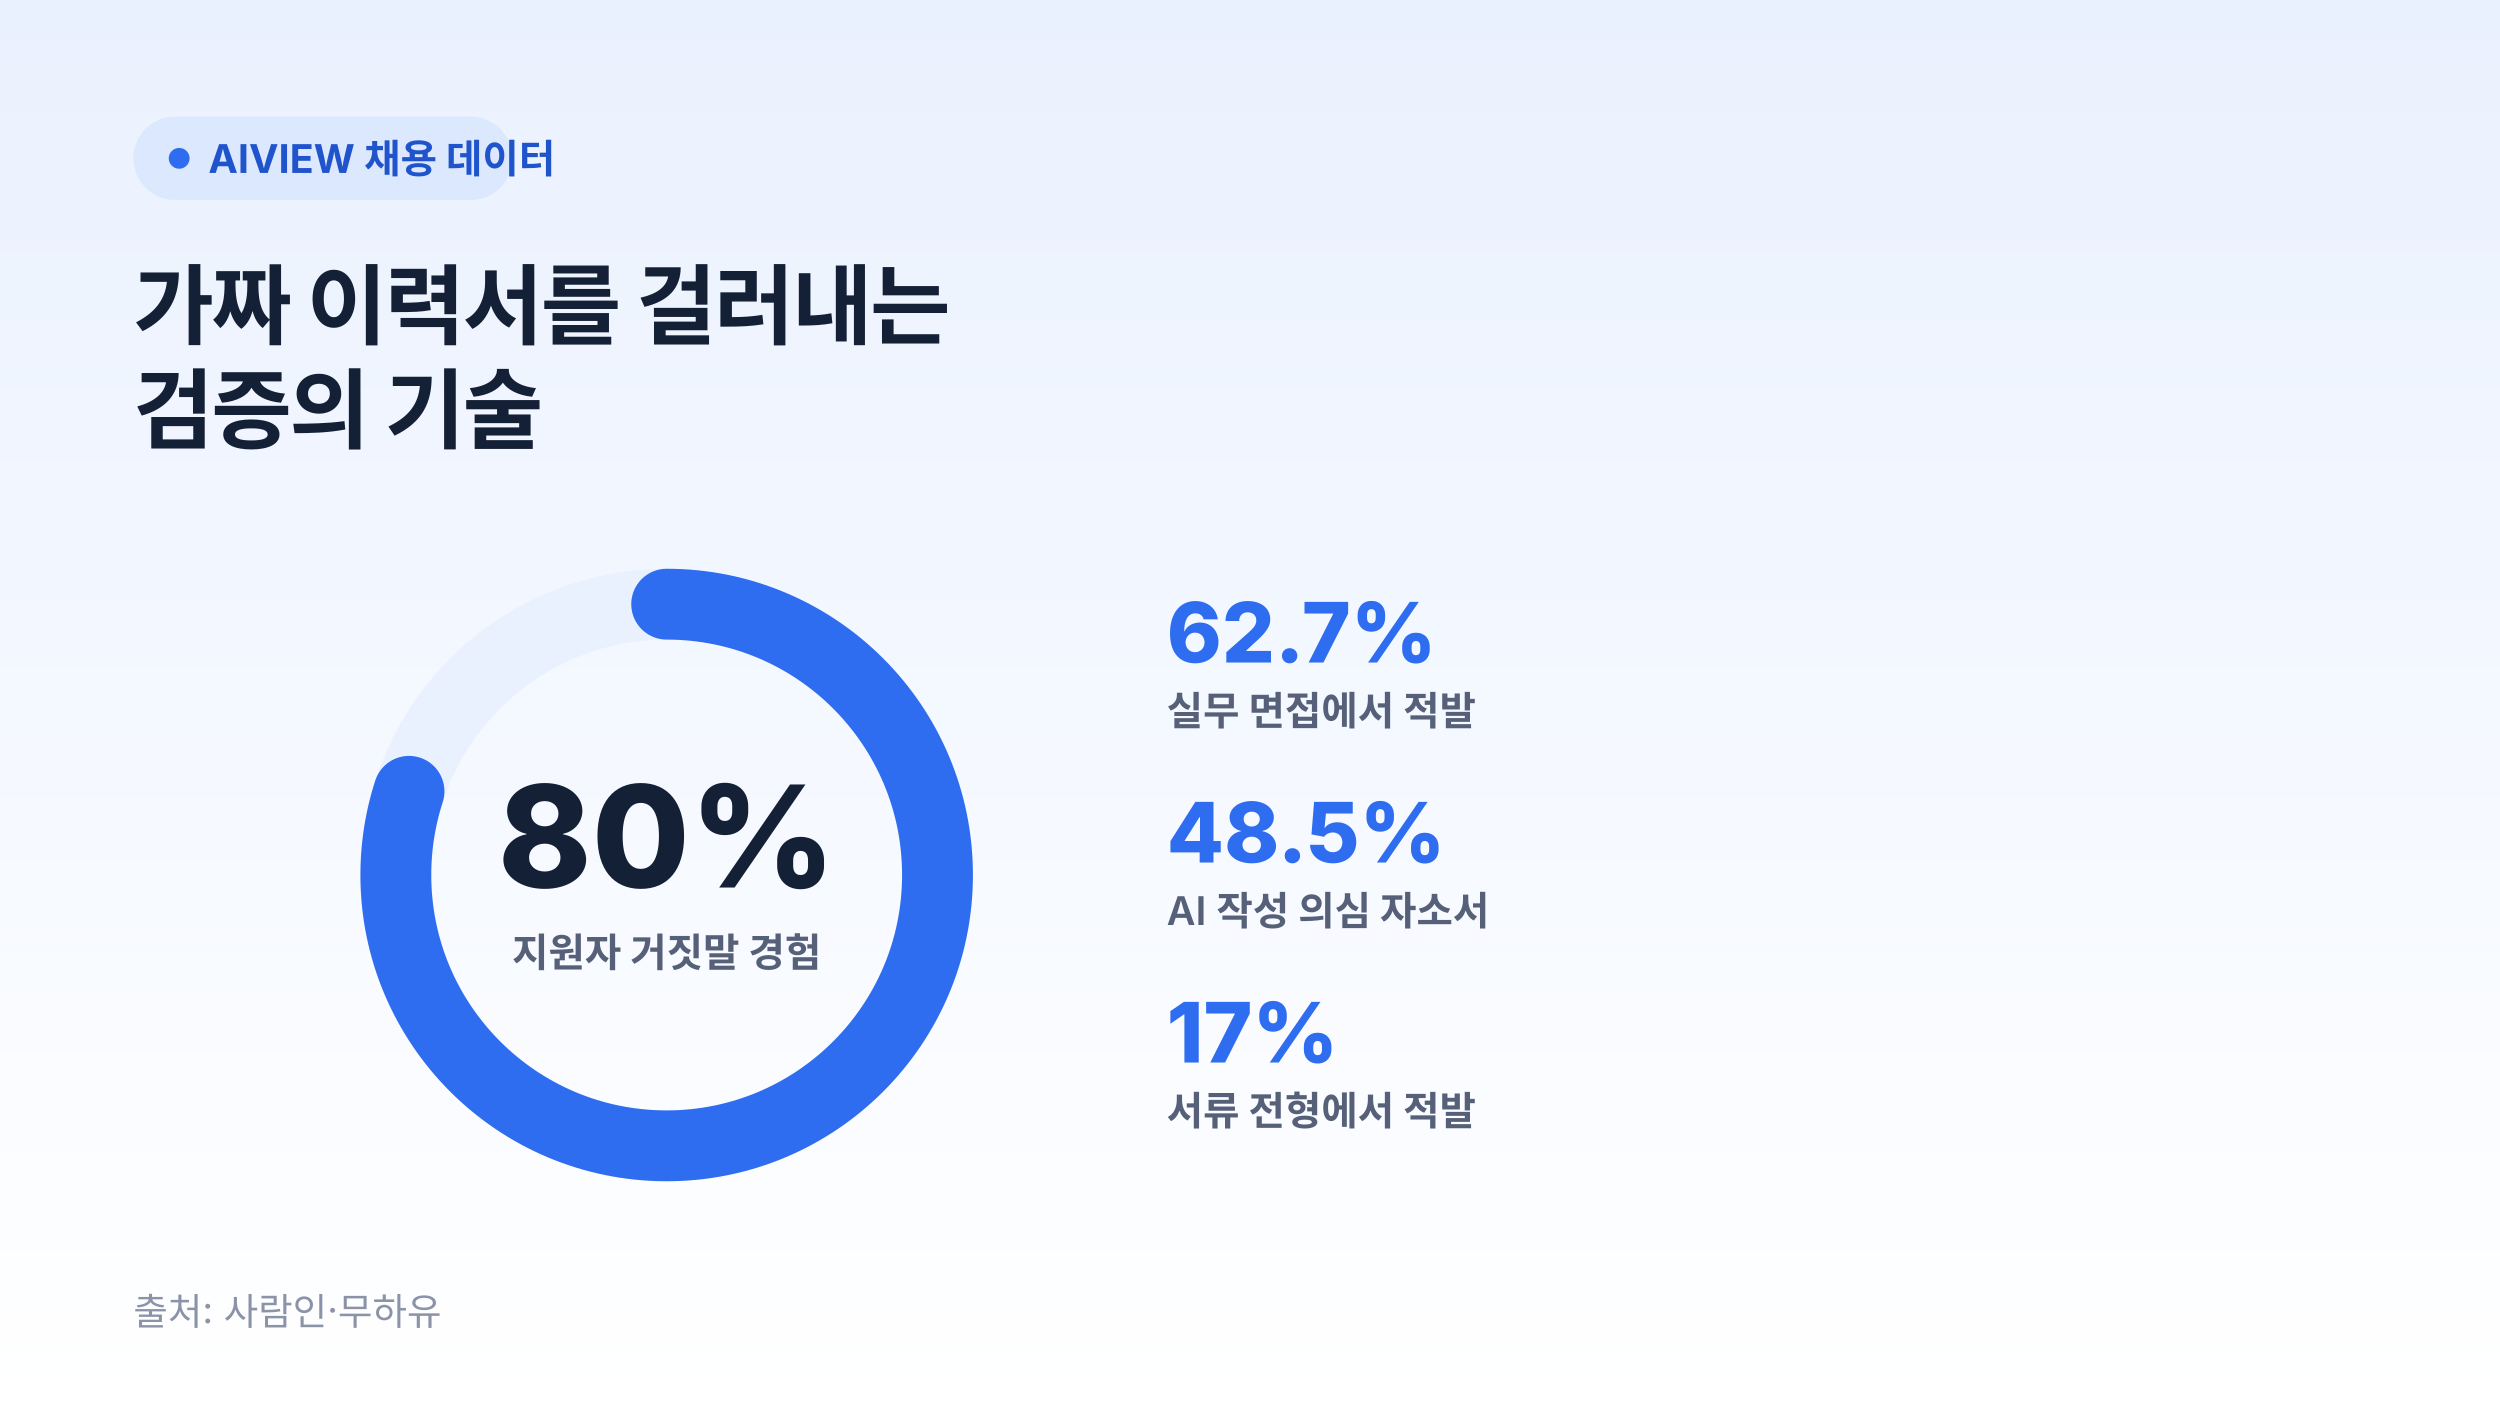
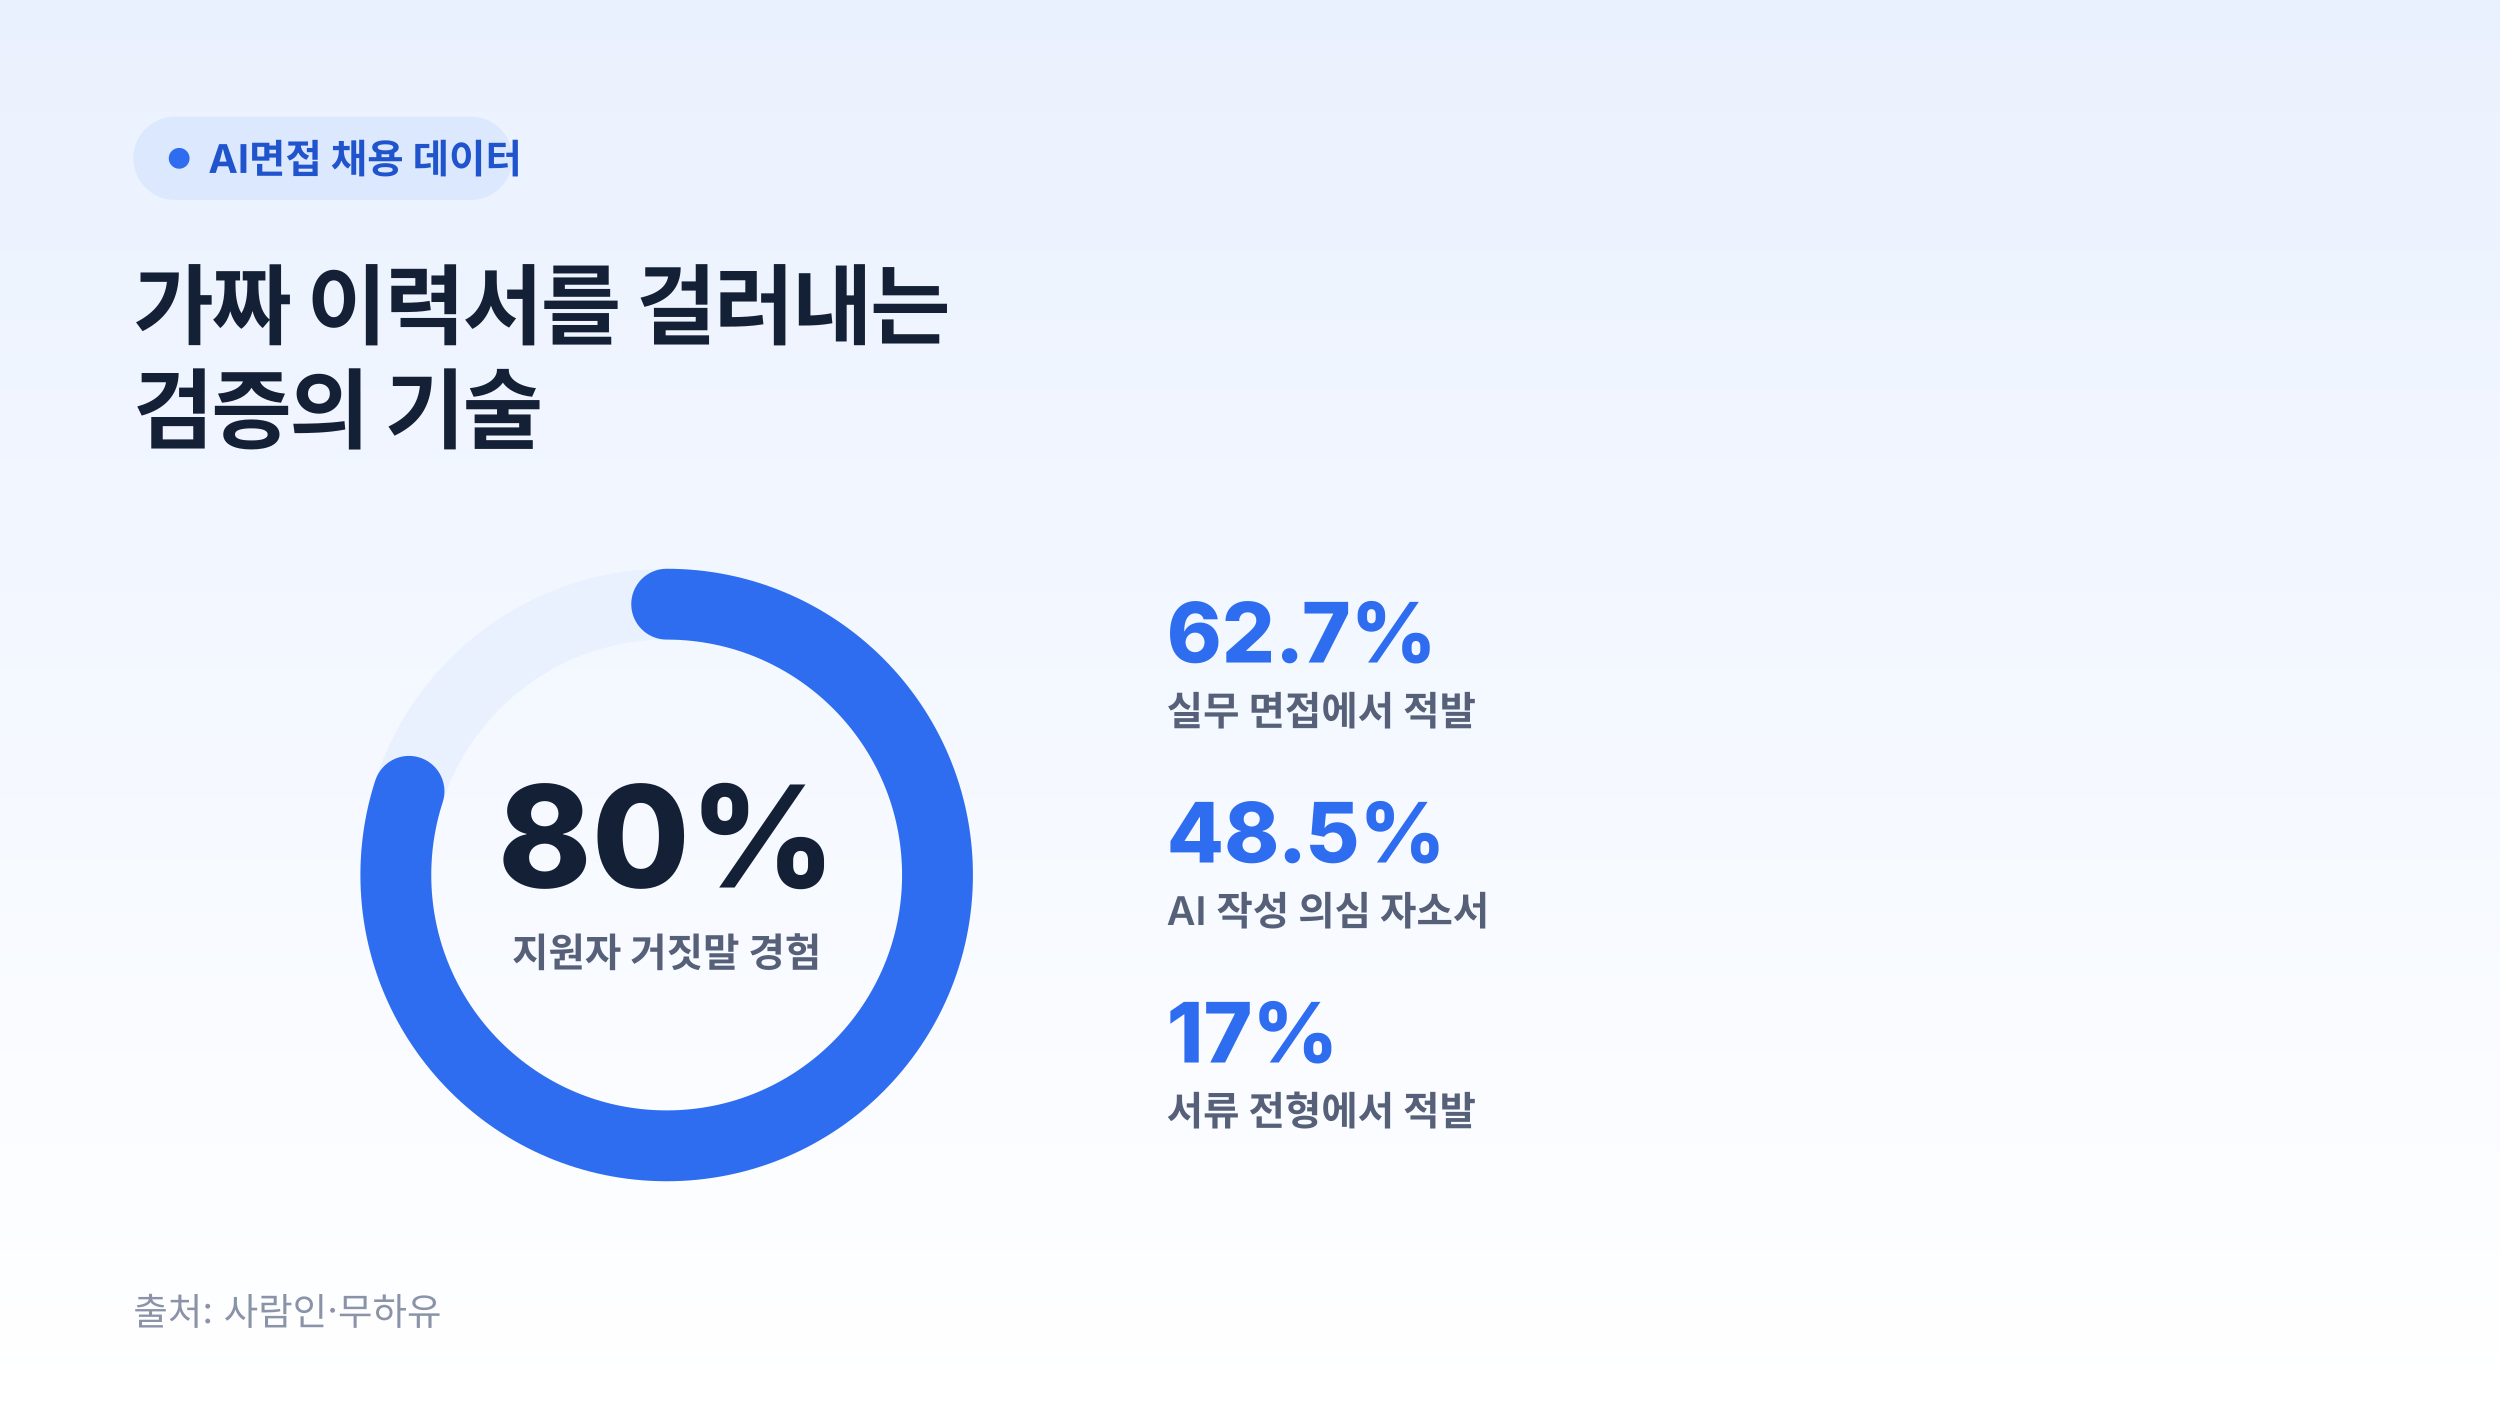
<svg xmlns="http://www.w3.org/2000/svg" viewBox="0 0 1200 675" font-family="Pretendard, 'Apple SD Gothic Neo', -apple-system, BlinkMacSystemFont, sans-serif">
  <defs>
    <linearGradient id="bg" x1="0" y1="0" x2="0" y2="1">
      <stop offset="0" stop-color="#EAF1FE" />
      <stop offset="0.5" stop-color="#F4F8FF" />
      <stop offset="1" stop-color="#FFFFFF" />
    </linearGradient>
    <linearGradient id="bar" x1="0" y1="0" x2="1" y2="0">
      <stop offset="0" stop-color="#2E6CF0" />
      <stop offset="1" stop-color="#5B8DF7" />
    </linearGradient>
    <linearGradient id="barv" x1="0" y1="1" x2="0" y2="0">
      <stop offset="0" stop-color="#2E6CF0" />
      <stop offset="1" stop-color="#5B8DF7" />
    </linearGradient>
  </defs>
  <rect width="1200" height="675" fill="url(#bg)" />
  <rect x="64" y="56" width="182" height="40" rx="20" fill="#DCE8FE" />
  <circle cx="86" cy="76" r="5" fill="#2E6CF0" />
-   <text x="100" y="83" font-size="19" font-weight="700" fill="#1F54CC">AIVIEW 채용 데이터</text>
+   <text x="100" y="83" font-size="19" font-weight="700" fill="#1F54CC">AI면접 채용 데이터</text>
  <text x="64" y="162" font-size="42" font-weight="800" fill="#142036" letter-spacing="-1.2">가짜 이력서를 걸러내는</text>
  <text x="64" y="212" font-size="42" font-weight="800" fill="#142036" letter-spacing="-1.2">검증의 기술</text>
  <circle cx="320" cy="420" r="130" fill="none" stroke="#EAF1FE" stroke-width="34" />
  <circle cx="320" cy="420" r="130" fill="none" stroke="#2E6CF0" stroke-width="34" stroke-linecap="round" stroke-dasharray="653.5 816.8" transform="rotate(-90 320 420)" />
  <text x="320" y="426" font-size="68" font-weight="800" fill="#142036" text-anchor="middle">80%</text>
  <text x="320" y="464" font-size="19" font-weight="600" fill="#566179" text-anchor="middle">지원자 거짓말 경험</text>
  <text x="560" y="318" font-size="40" font-weight="800" fill="#2E6CF0">62.7%</text>
  <text x="560" y="348" font-size="19" font-weight="600" fill="#566179">실무 면접에서 적발</text>
  <text x="560" y="414" font-size="40" font-weight="800" fill="#2E6CF0">48.5%</text>
  <text x="560" y="444" font-size="19" font-weight="600" fill="#566179">AI 작성 의심 자소서</text>
  <text x="560" y="510" font-size="40" font-weight="800" fill="#2E6CF0">17%</text>
  <text x="560" y="540" font-size="19" font-weight="600" fill="#566179">서류 전형에서 적발</text>
  <text x="64" y="636" font-size="18" fill="#8A93A8">출처: 사람인·무하유</text>
</svg>
